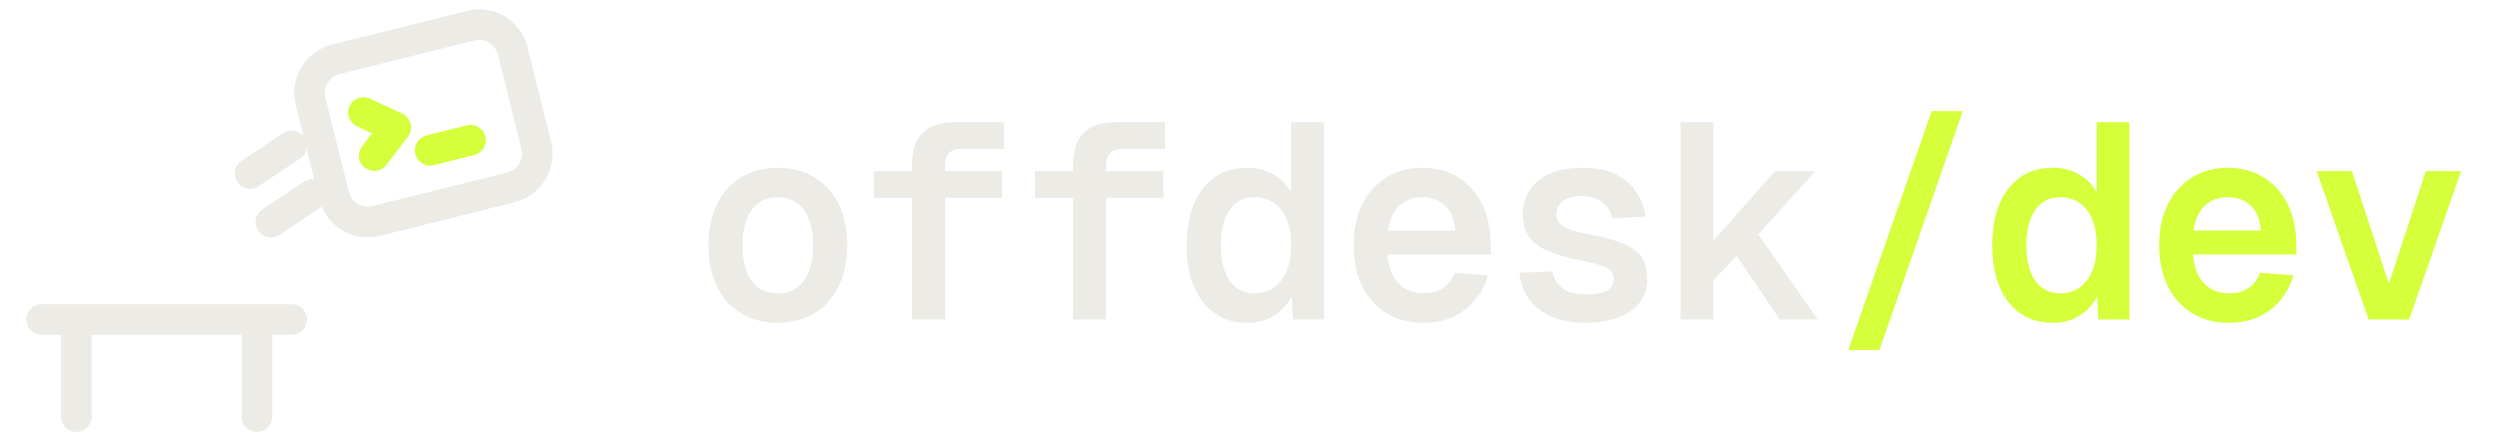
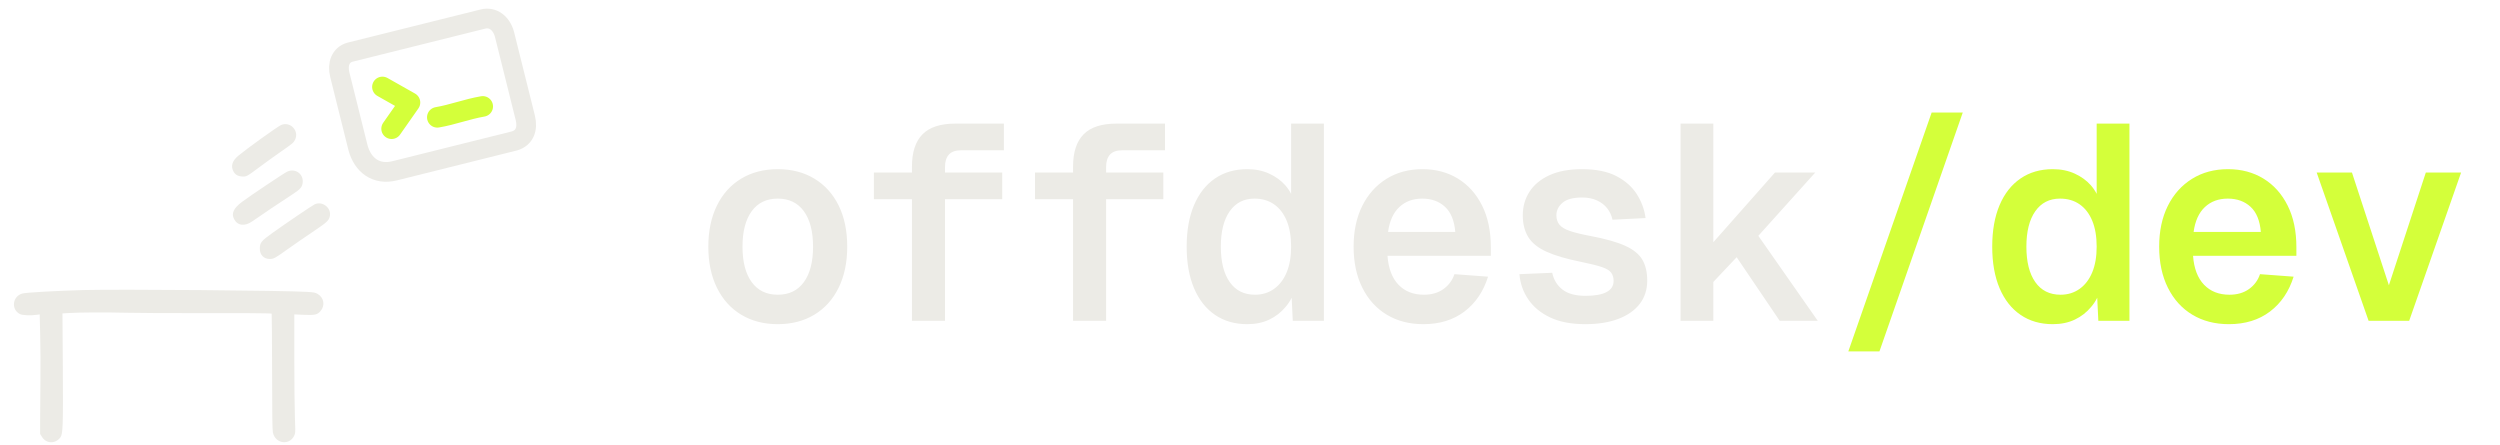
- <svg xmlns="http://www.w3.org/2000/svg" viewBox="0 0 180 32" width="180" height="32" role="img" aria-label="Offdesk DEV">
-   <g fill="none" stroke="#ecebe6" stroke-width="2.2" stroke-linecap="round" stroke-linejoin="round">
-     <path d="M3 23h18M5.5 23v7M18.5 23v7" />
-     <path d="M19.5 16l3-2M18 12.5l3-2" />
-     <g transform="rotate(-14 30 9)">
-       <rect x="23" y="3" width="15" height="12" rx="2.5" />
-       <path d="M26.5 7.2l2 1.6-2 1.6M30.5 11h3" stroke="#d4ff3a" />
+ <svg xmlns="http://www.w3.org/2000/svg" viewBox="0 0 180 32" width="180" height="32" role="img" aria-label="Offdesk Dev">
+   <g transform="translate(-10.166 -12.133) scale(0.057)">
+     <g transform="translate(513.875 495.125) scale(2.211) translate(-143.79 -105.01)">
+       <g transform="translate(0 -20) scale(0.3486512)">
+         <g transform="translate(-218.5858,966.7646) scale(0.1,-0.1)" fill="#ecebe6">
+           <path d="M3325 4991 c-437 -12 -944 -40 -1002 -57 -162 -46 -187 -260 -40 -336 43 -22 175 -28 283 -12 l42 6 8 -339 c5 -186 7 -522 4 -748 -3 -225 -5 -514 -5 -641 l0 -231 30 -48 c70 -113 218 -118 301 -10 42 56 47 174 41 1161 l-6 872 97 6 c169 11 595 14 952 5 190 -4 660 -7 1045 -6 792 2 1327 -1 1334 -9 3 -2 6 -429 7 -947 1 -698 4 -957 13 -1000 42 -198 298 -217 360 -26 9 27 9 94 1 270 -5 129 -10 562 -10 962 l0 729 158 -7 c180 -8 219 1 271 61 79 90 58 220 -46 281 -39 23 -61 27 -176 34 -352 23 -3085 45 -3662 30z" />
+           <path d="M6563 7695 c-59 -26 -556 -383 -702 -504 -97 -82 -124 -166 -81 -251 28 -56 72 -83 141 -88 74 -5 79 -3 290 155 96 72 251 183 344 248 200 139 211 148 236 197 75 146 -77 309 -228 243z" />
+           <path d="M6663 6931 c-53 -25 -611 -398 -741 -496 -137 -103 -177 -189 -129 -281 56 -109 177 -124 300 -36 99 71 517 352 654 439 136 88 165 123 171 203 10 139 -127 231 -255 171z" />
+           <path d="M7114 6396 c-37 -17 -476 -314 -692 -469 -186 -133 -207 -160 -207 -258 0 -102 64 -168 163 -169 63 0 89 14 292 160 102 72 284 199 406 280 233 157 267 186 284 251 38 139 -114 265 -246 205z" />
+         </g>
+       </g>
+     </g>
+     <g transform="translate(20 -14) rotate(-14 704.79 348.71)" fill="none" stroke="#ecebe6" stroke-linecap="round" stroke-linejoin="round">
+       <path d="M 616.75 269.21 C 604.90 269.71 597.70 279.71 597.70 293.71 L 597.70 388.71 C 598.13 411.71 611.67 428.21 635.38 428.21 L 791.56 428.21 C 804.68 427.71 811.88 417.71 811.88 403.21 L 811.88 294.21 C 811.45 279.71 802.99 269.21 790.29 269.21 Z" stroke-width="24.9" />
+       <path d="M 646.20 321.71 L 675.20 349.21 L 644.70 375.71 M 704.20 375.71 C 723.20 377.21 743.20 374.71 763.20 376.21" stroke="#d4ff3a" stroke-width="26" />
    </g>
  </g>
-   <g transform="translate(0 23)">
+   <g transform="translate(0 23.1)">
    <path fill="#ecebe6" d="M56 0.24Q54.50 0.24 53.37-0.44Q52.24-1.12 51.62-2.38Q51-3.64 51-5.34Q51-7.04 51.62-8.30Q52.24-9.56 53.37-10.24Q54.50-10.92 56-10.92Q57.50-10.92 58.63-10.24Q59.76-9.56 60.38-8.31Q61-7.06 61-5.34Q61-3.64 60.38-2.38Q59.76-1.12 58.63-0.44Q57.50 0.24 56 0.24M56-1.88Q57.22-1.88 57.88-2.79Q58.54-3.70 58.54-5.34Q58.54-6.98 57.88-7.89Q57.22-8.80 56-8.80Q54.78-8.80 54.12-7.89Q53.46-6.98 53.46-5.34Q53.46-3.70 54.12-2.79Q54.78-1.88 56-1.88M68.04 0L65.66 0L65.66-8.76L62.92-8.76L62.92-10.68L65.66-10.68L65.66-11.10Q65.66-12.66 66.42-13.43Q67.18-14.20 68.78-14.20L72.28-14.20L72.28-12.28L69.20-12.28Q68.60-12.28 68.32-11.97Q68.04-11.66 68.04-11.08L68.04-10.68L72.16-10.68L72.16-8.76L68.04-8.76M79.64 0L77.26 0L77.26-8.76L74.52-8.76L74.52-10.68L77.26-10.68L77.26-11.10Q77.26-12.66 78.02-13.43Q78.78-14.20 80.38-14.20L83.88-14.20L83.88-12.28L80.80-12.28Q80.20-12.28 79.92-11.97Q79.64-11.66 79.64-11.08L79.64-10.68L83.76-10.68L83.76-8.76L79.64-8.76M89.80 0.24Q88.46 0.24 87.48-0.43Q86.50-1.10 85.97-2.35Q85.44-3.60 85.44-5.34Q85.44-7.08 85.97-8.33Q86.50-9.58 87.48-10.25Q88.46-10.92 89.80-10.92Q90.68-10.92 91.38-10.60Q92.08-10.28 92.54-9.76Q92.80-9.46 92.96-9.14L92.96-14.20L95.32-14.20L95.32 0L93.08 0L93-1.66Q92.82-1.30 92.56-1Q92.08-0.42 91.39-0.09Q90.70 0.24 89.80 0.24M90.36-1.88Q91.14-1.88 91.73-2.30Q92.32-2.72 92.64-3.49Q92.96-4.26 92.96-5.34Q92.96-6.44 92.64-7.21Q92.32-7.98 91.73-8.39Q91.14-8.80 90.32-8.80Q89.18-8.80 88.54-7.89Q87.90-6.98 87.90-5.34Q87.90-3.70 88.54-2.79Q89.18-1.88 90.36-1.88M102.48 0.24Q100.98 0.24 99.85-0.44Q98.72-1.12 98.09-2.38Q97.46-3.64 97.46-5.34Q97.46-7.02 98.08-8.27Q98.70-9.52 99.82-10.22Q100.94-10.92 102.42-10.92Q103.86-10.92 104.97-10.24Q106.08-9.56 106.71-8.30Q107.34-7.04 107.34-5.30L107.34-4.68L99.90-4.68Q100-3.32 100.69-2.60Q101.38-1.88 102.52-1.88Q103.36-1.88 103.93-2.29Q104.50-2.70 104.72-3.36L107.14-3.18Q106.64-1.58 105.44-0.67Q104.24 0.24 102.48 0.24M99.94-6.40L104.78-6.40Q104.68-7.62 104.04-8.21Q103.40-8.80 102.40-8.80Q101.40-8.80 100.75-8.19Q100.10-7.58 99.94-6.40M114.14 0.24Q112.64 0.24 111.62-0.24Q110.60-0.72 110.04-1.54Q109.48-2.36 109.40-3.36L111.76-3.46Q111.92-2.70 112.50-2.25Q113.08-1.80 114.16-1.80Q115.16-1.80 115.67-2.07Q116.18-2.34 116.18-2.88Q116.18-3.22 116.01-3.46Q115.84-3.70 115.34-3.87Q114.84-4.04 113.86-4.24Q112.26-4.56 111.34-4.98Q110.42-5.40 110.03-6.04Q109.64-6.68 109.64-7.60Q109.64-8.54 110.12-9.29Q110.60-10.04 111.55-10.48Q112.50-10.92 113.90-10.92Q115.42-10.92 116.38-10.42Q117.34-9.92 117.85-9.12Q118.36-8.32 118.48-7.40L116.10-7.28Q116-7.74 115.72-8.10Q115.44-8.46 114.98-8.67Q114.52-8.88 113.92-8.88Q112.94-8.88 112.50-8.50Q112.06-8.12 112.06-7.60Q112.06-7.18 112.29-6.91Q112.52-6.64 113.06-6.46Q113.60-6.28 114.56-6.10Q116.14-5.80 117.02-5.40Q117.90-5 118.25-4.40Q118.60-3.80 118.60-2.90Q118.60-1.92 118.06-1.22Q117.52-0.52 116.52-0.14Q115.52 0.24 114.14 0.24M123.36 0L121 0L121-14.20L123.36-14.20L123.36-5.66L127.80-10.68L130.70-10.68L126.60-6.12L130.88 0L128.14 0L125.04-4.58L123.36-2.80" />
    <path fill="#d4ff3a" d="M135.32 2.20L133.08 2.20L139.08-15L141.32-15M147.80 0.24Q146.46 0.24 145.48-0.43Q144.50-1.10 143.97-2.35Q143.44-3.60 143.44-5.34Q143.44-7.08 143.97-8.33Q144.50-9.58 145.48-10.25Q146.46-10.92 147.80-10.92Q148.68-10.92 149.38-10.60Q150.08-10.28 150.54-9.76Q150.80-9.46 150.96-9.14L150.96-14.20L153.32-14.20L153.32 0L151.08 0L151-1.66Q150.82-1.30 150.56-1Q150.08-0.42 149.39-0.09Q148.70 0.24 147.80 0.24M148.36-1.88Q149.14-1.88 149.73-2.30Q150.32-2.72 150.64-3.49Q150.96-4.26 150.96-5.34Q150.96-6.44 150.64-7.21Q150.32-7.98 149.73-8.39Q149.14-8.80 148.32-8.80Q147.18-8.80 146.54-7.89Q145.90-6.98 145.90-5.34Q145.90-3.70 146.54-2.79Q147.18-1.88 148.36-1.88M160.48 0.24Q158.98 0.24 157.85-0.44Q156.72-1.12 156.09-2.38Q155.46-3.64 155.46-5.34Q155.46-7.02 156.08-8.27Q156.70-9.52 157.82-10.22Q158.94-10.92 160.42-10.92Q161.86-10.92 162.97-10.24Q164.08-9.56 164.71-8.30Q165.34-7.04 165.34-5.30L165.34-4.68L157.90-4.68Q158-3.32 158.69-2.60Q159.38-1.88 160.52-1.88Q161.36-1.88 161.93-2.29Q162.50-2.70 162.72-3.36L165.14-3.18Q164.64-1.58 163.44-0.67Q162.24 0.24 160.48 0.24M157.94-6.40L162.78-6.40Q162.68-7.62 162.04-8.21Q161.40-8.80 160.40-8.80Q159.40-8.80 158.75-8.19Q158.10-7.58 157.94-6.40M173.46 0L170.54 0L166.80-10.68L169.34-10.68L172-2.56L174.66-10.68L177.20-10.68" />
  </g>
</svg>
